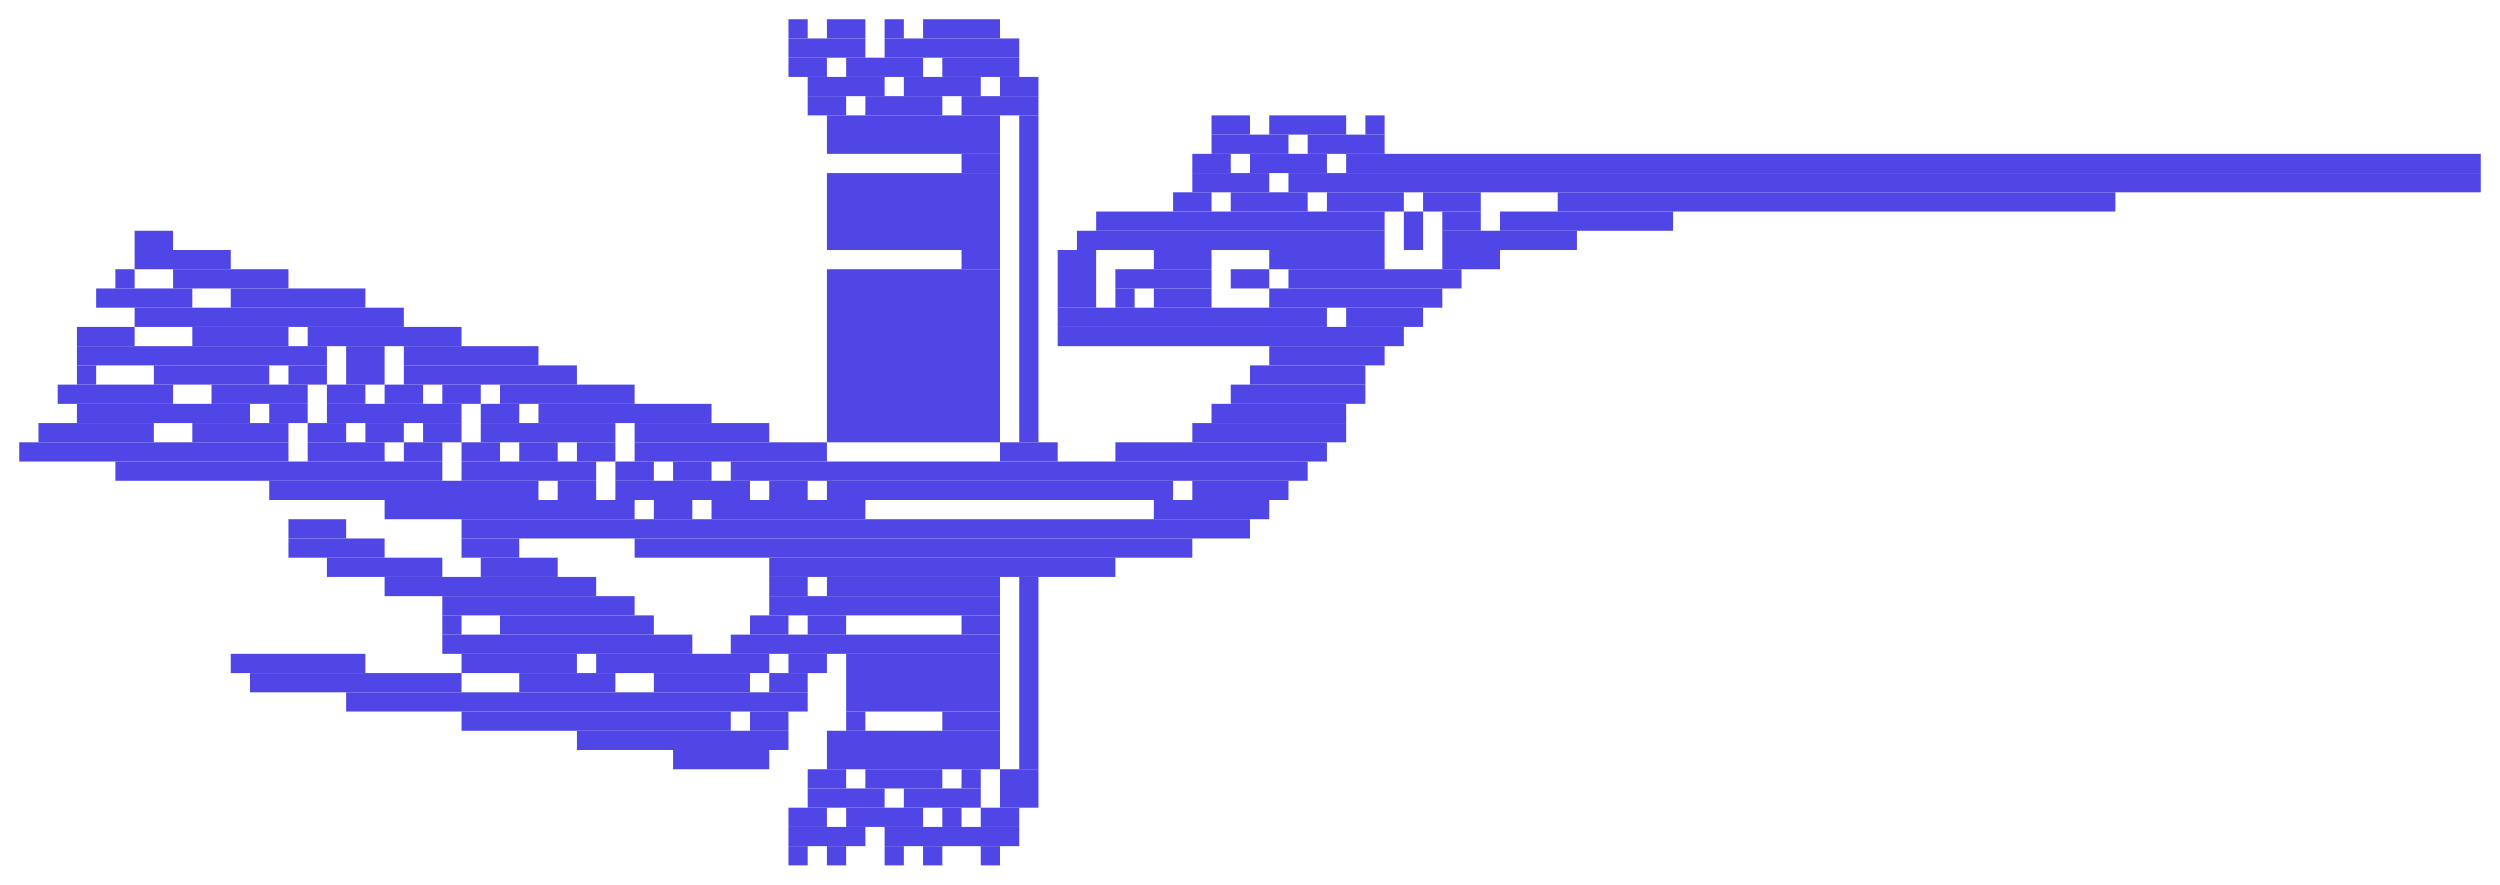
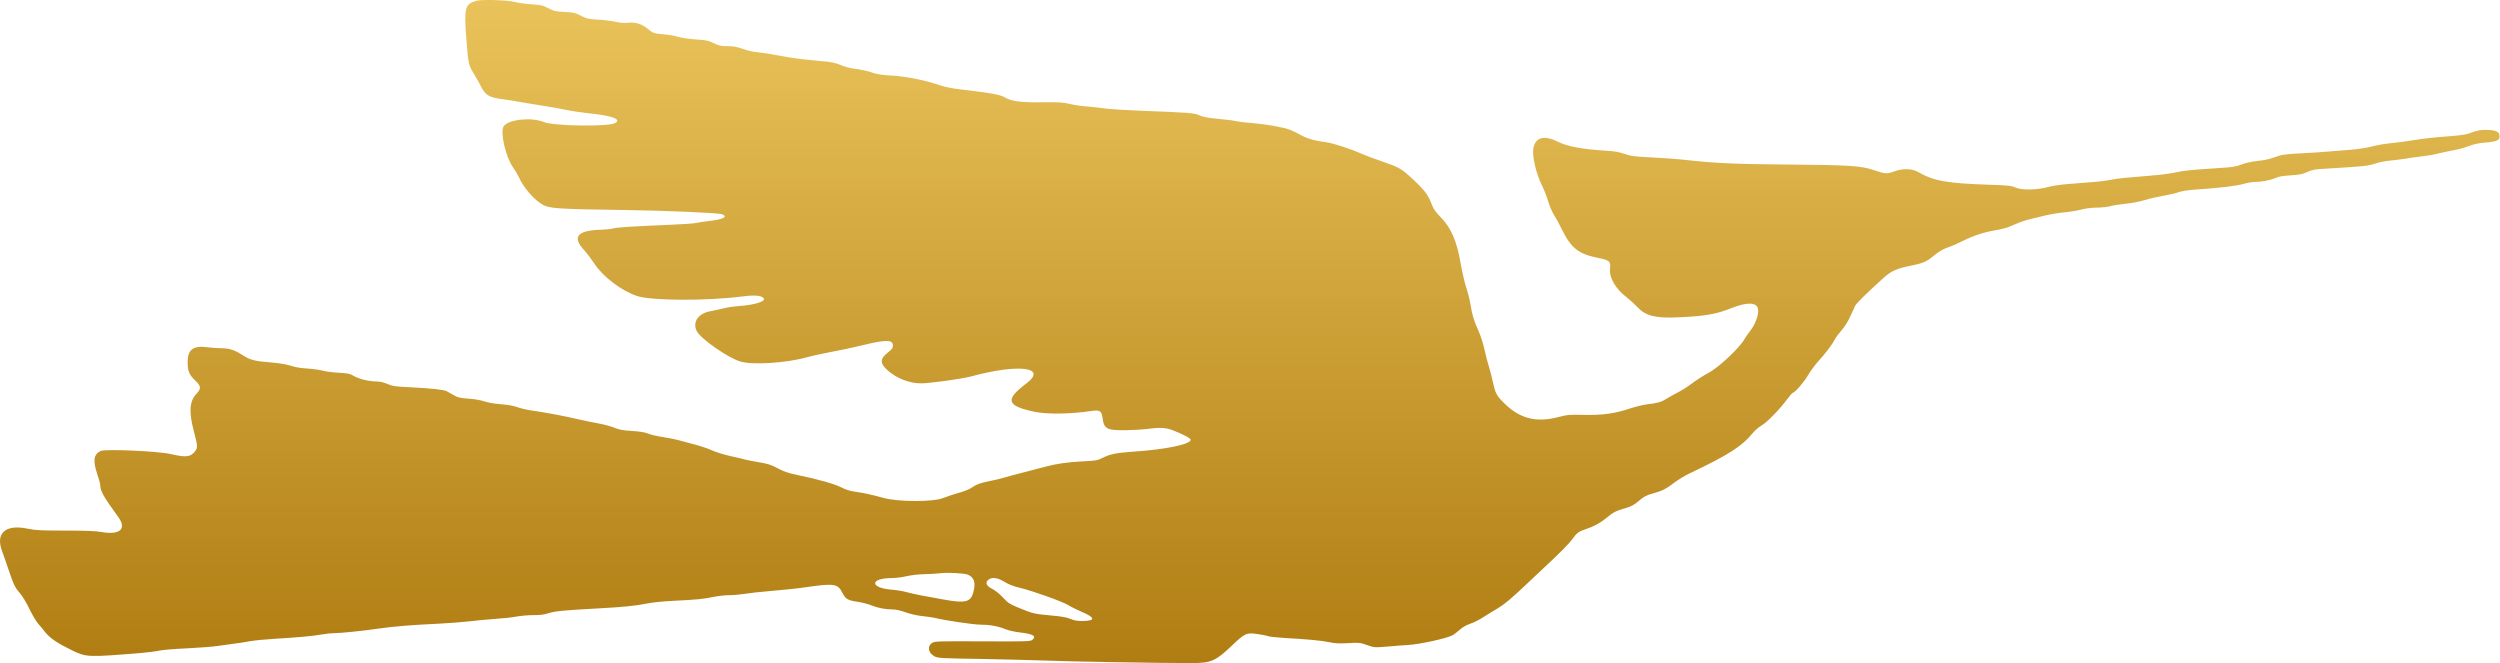
- <svg xmlns="http://www.w3.org/2000/svg" viewBox="46 41 130 46">
-   <g fill="#4f46e5">
-     <rect x="47" y="64" width="14" height="1" />
-     <rect x="48" y="63" width="6" height="1" />
-     <rect x="49" y="61" width="6" height="1" />
-     <rect x="50" y="60" width="1" height="1" />
-     <rect x="50" y="58" width="3" height="1" />
-     <rect x="50" y="62" width="9" height="1" />
-     <rect x="50" y="59" width="13" height="1" />
-     <rect x="51" y="56" width="5" height="1" />
-     <rect x="52" y="55" width="1" height="1" />
-     <rect x="52" y="65" width="17" height="1" />
-     <rect x="53" y="53" width="2" height="1" />
-     <rect x="53" y="54" width="5" height="1" />
-     <rect x="53" y="57" width="14" height="1" />
-     <rect x="54" y="60" width="6" height="1" />
-     <rect x="55" y="55" width="6" height="1" />
-     <rect x="56" y="58" width="5" height="1" />
-     <rect x="56" y="63" width="5" height="1" />
-     <rect x="57" y="61" width="5" height="1" />
-     <rect x="58" y="56" width="7" height="1" />
-     <rect x="58" y="75" width="7" height="1" />
-     <rect x="59" y="76" width="11" height="1" />
-     <rect x="60" y="62" width="2" height="1" />
-     <rect x="60" y="66" width="14" height="1" />
-     <rect x="61" y="60" width="2" height="1" />
-     <rect x="61" y="68" width="3" height="1" />
-     <rect x="61" y="69" width="5" height="1" />
-     <rect x="62" y="63" width="2" height="1" />
-     <rect x="62" y="64" width="4" height="1" />
-     <rect x="62" y="58" width="8" height="1" />
-     <rect x="63" y="61" width="2" height="1" />
-     <rect x="63" y="70" width="6" height="1" />
-     <rect x="63" y="62" width="7" height="1" />
-     <rect x="64" y="59" width="2" height="2" />
-     <rect x="64" y="77" width="24" height="1" />
-     <rect x="65" y="63" width="2" height="1" />
-     <rect x="66" y="61" width="2" height="1" />
-     <rect x="66" y="71" width="11" height="1" />
-     <rect x="66" y="67" width="13" height="1" />
-     <rect x="67" y="64" width="2" height="1" />
-     <rect x="67" y="59" width="7" height="1" />
-     <rect x="67" y="60" width="9" height="1" />
-     <rect x="68" y="63" width="2" height="1" />
-     <rect x="69" y="73" width="1" height="1" />
-     <rect x="69" y="61" width="2" height="1" />
-     <rect x="69" y="72" width="10" height="1" />
-     <rect x="69" y="74" width="13" height="1" />
-     <rect x="70" y="64" width="2" height="1" />
-     <rect x="70" y="69" width="3" height="1" />
-     <rect x="70" y="75" width="6" height="1" />
-     <rect x="70" y="65" width="7" height="1" />
-     <rect x="70" y="78" width="14" height="1" />
-     <rect x="70" y="68" width="41" height="1" />
-     <rect x="71" y="62" width="2" height="1" />
-     <rect x="71" y="70" width="4" height="1" />
-     <rect x="71" y="63" width="7" height="1" />
-     <rect x="72" y="61" width="7" height="1" />
-     <rect x="72" y="73" width="8" height="1" />
-     <rect x="73" y="64" width="2" height="1" />
-     <rect x="73" y="76" width="5" height="1" />
-     <rect x="74" y="62" width="9" height="1" />
-     <rect x="75" y="66" width="2" height="1" />
-     <rect x="76" y="64" width="2" height="1" />
-     <rect x="76" y="79" width="11" height="1" />
-     <rect x="77" y="75" width="9" height="1" />
-     <rect x="78" y="65" width="2" height="1" />
-     <rect x="78" y="66" width="7" height="1" />
-     <rect x="79" y="63" width="7" height="1" />
-     <rect x="79" y="64" width="10" height="1" />
-     <rect x="79" y="69" width="29" height="1" />
-     <rect x="80" y="67" width="2" height="1" />
-     <rect x="80" y="76" width="5" height="1" />
-     <rect x="81" y="65" width="2" height="1" />
-     <rect x="81" y="80" width="5" height="1" />
-     <rect x="83" y="67" width="8" height="1" />
-     <rect x="84" y="74" width="14" height="1" />
-     <rect x="84" y="65" width="30" height="1" />
-     <rect x="85" y="73" width="2" height="1" />
-     <rect x="85" y="78" width="2" height="1" />
-     <rect x="86" y="66" width="2" height="1" />
-     <rect x="86" y="71" width="2" height="1" />
-     <rect x="86" y="76" width="2" height="1" />
-     <rect x="86" y="72" width="12" height="1" />
-     <rect x="86" y="70" width="18" height="1" />
-     <rect x="87" y="42" width="1" height="1" />
-     <rect x="87" y="85" width="1" height="1" />
-     <rect x="87" y="44" width="2" height="1" />
-     <rect x="87" y="75" width="2" height="1" />
-     <rect x="87" y="83" width="2" height="1" />
-     <rect x="87" y="43" width="4" height="1" />
-     <rect x="87" y="84" width="4" height="1" />
-     <rect x="88" y="46" width="2" height="1" />
-     <rect x="88" y="73" width="2" height="1" />
-     <rect x="88" y="81" width="2" height="1" />
-     <rect x="88" y="45" width="4" height="1" />
-     <rect x="88" y="82" width="4" height="1" />
-     <rect x="89" y="85" width="1" height="1" />
-     <rect x="89" y="42" width="2" height="1" />
-     <rect x="89" y="47" width="9" height="2" />
-     <rect x="89" y="50" width="9" height="4" />
-     <rect x="89" y="55" width="9" height="9" />
-     <rect x="89" y="71" width="9" height="1" />
-     <rect x="89" y="79" width="9" height="2" />
-     <rect x="89" y="66" width="18" height="1" />
-     <rect x="90" y="78" width="1" height="1" />
-     <rect x="90" y="44" width="4" height="1" />
-     <rect x="90" y="83" width="4" height="1" />
-     <rect x="90" y="75" width="8" height="3" />
-     <rect x="91" y="46" width="4" height="1" />
-     <rect x="91" y="81" width="4" height="1" />
-     <rect x="92" y="42" width="1" height="1" />
-     <rect x="92" y="85" width="1" height="1" />
-     <rect x="92" y="43" width="7" height="1" />
-     <rect x="92" y="84" width="7" height="1" />
-     <rect x="93" y="45" width="4" height="1" />
-     <rect x="93" y="82" width="4" height="1" />
-     <rect x="94" y="85" width="1" height="1" />
-     <rect x="94" y="42" width="4" height="1" />
-     <rect x="95" y="83" width="1" height="1" />
-     <rect x="95" y="78" width="3" height="1" />
-     <rect x="95" y="44" width="4" height="1" />
-     <rect x="96" y="81" width="1" height="1" />
-     <rect x="96" y="49" width="2" height="1" />
-     <rect x="96" y="54" width="2" height="1" />
-     <rect x="96" y="73" width="2" height="1" />
-     <rect x="96" y="46" width="4" height="1" />
-     <rect x="97" y="85" width="1" height="1" />
-     <rect x="97" y="83" width="2" height="1" />
-     <rect x="98" y="45" width="2" height="1" />
-     <rect x="98" y="81" width="2" height="2" />
-     <rect x="98" y="64" width="3" height="1" />
-     <rect x="99" y="47" width="1" height="17" />
-     <rect x="99" y="71" width="1" height="10" />
-     <rect x="101" y="54" width="2" height="3" />
-     <rect x="101" y="57" width="14" height="1" />
-     <rect x="101" y="58" width="18" height="1" />
-     <rect x="102" y="53" width="16" height="1" />
-     <rect x="103" y="52" width="15" height="1" />
-     <rect x="104" y="56" width="1" height="1" />
-     <rect x="104" y="55" width="5" height="1" />
-     <rect x="104" y="64" width="11" height="1" />
-     <rect x="106" y="54" width="3" height="1" />
-     <rect x="106" y="56" width="3" height="1" />
-     <rect x="106" y="67" width="6" height="1" />
-     <rect x="107" y="51" width="2" height="1" />
-     <rect x="108" y="49" width="2" height="1" />
-     <rect x="108" y="50" width="4" height="1" />
-     <rect x="108" y="66" width="5" height="1" />
-     <rect x="108" y="63" width="8" height="1" />
-     <rect x="109" y="47" width="2" height="1" />
-     <rect x="109" y="48" width="4" height="1" />
-     <rect x="109" y="62" width="7" height="1" />
-     <rect x="110" y="55" width="2" height="1" />
-     <rect x="110" y="51" width="4" height="1" />
-     <rect x="110" y="61" width="7" height="1" />
-     <rect x="111" y="49" width="4" height="1" />
-     <rect x="111" y="60" width="6" height="1" />
-     <rect x="112" y="47" width="4" height="1" />
-     <rect x="112" y="54" width="6" height="1" />
-     <rect x="112" y="59" width="6" height="1" />
-     <rect x="112" y="56" width="9" height="1" />
-     <rect x="113" y="55" width="9" height="1" />
-     <rect x="113" y="50" width="62" height="1" />
-     <rect x="114" y="48" width="4" height="1" />
-     <rect x="115" y="51" width="4" height="1" />
-     <rect x="116" y="57" width="4" height="1" />
-     <rect x="116" y="49" width="59" height="1" />
-     <rect x="117" y="47" width="1" height="1" />
-     <rect x="119" y="52" width="1" height="2" />
-     <rect x="120" y="51" width="3" height="1" />
-     <rect x="121" y="52" width="2" height="1" />
-     <rect x="121" y="54" width="3" height="1" />
-     <rect x="121" y="53" width="7" height="1" />
-     <rect x="124" y="52" width="9" height="1" />
-     <rect x="127" y="51" width="29" height="1" />
+ <svg xmlns="http://www.w3.org/2000/svg" viewBox="0 0 2632 698">
+   <defs>
+     <linearGradient id="g" x1="0" y1="0" x2="0" y2="1">
+       <stop offset="0" stop-color="#b07d12" />
+       <stop offset="1" stop-color="#e9c35a" />
+     </linearGradient>
+   </defs>
+   <g transform="translate(-122.4509,853.5977) scale(0.1,-0.1)" fill="url(#g)">
+     <path d="M6237 8527 c-120 -35 -129 -72 -101 -425 18 -233 24 -258 74 -337 21 -33 55 -93 75 -133 52 -102 85 -121 240 -142 44 -5 114 -17 155 -24 41 -8 152 -26 245 -41 94 -14 211 -35 260 -46 50 -11 171 -29 269 -39 225 -25 317 -62 246 -100 -74 -40 -649 -31 -750 11 -130 54 -376 28 -423 -45 -39 -59 21 -322 97 -429 24 -34 53 -84 65 -110 47 -108 168 -245 256 -290 72 -36 162 -42 845 -52 447 -6 1001 -30 1038 -45 63 -26 10 -54 -133 -70 -55 -6 -118 -16 -140 -21 -22 -6 -141 -14 -265 -19 -391 -16 -574 -28 -605 -38 -16 -6 -84 -13 -150 -15 -241 -10 -289 -80 -154 -222 21 -22 66 -83 101 -135 92 -139 285 -285 448 -340 147 -50 737 -53 1100 -6 120 16 197 13 227 -10 48 -35 -69 -77 -252 -90 -49 -3 -124 -14 -165 -25 -41 -10 -101 -23 -134 -29 -130 -22 -194 -115 -146 -210 42 -81 324 -279 459 -320 126 -39 488 -16 701 45 47 13 160 38 250 55 91 16 239 48 330 70 259 63 325 62 325 -5 0 -23 -11 -37 -52 -69 -87 -69 -87 -116 0 -192 93 -82 227 -134 347 -134 93 0 433 47 532 74 501 135 804 96 578 -75 -229 -173 -210 -236 90 -299 132 -27 386 -23 600 10 83 12 103 -1 112 -73 15 -117 45 -133 245 -130 78 1 179 7 223 13 135 18 200 15 277 -16 107 -42 183 -83 183 -98 0 -48 -266 -103 -616 -126 -166 -11 -238 -26 -317 -67 -47 -24 -67 -27 -202 -34 -162 -8 -286 -26 -405 -59 -41 -11 -143 -38 -226 -59 -82 -21 -172 -45 -200 -54 -27 -9 -95 -25 -151 -36 -101 -20 -136 -33 -204 -78 -20 -13 -76 -34 -125 -47 -49 -14 -120 -37 -159 -53 -106 -43 -475 -42 -630 1 -126 35 -200 51 -297 65 -54 7 -100 22 -149 47 -74 37 -240 84 -459 129 -99 21 -143 36 -208 71 -69 37 -101 47 -200 64 -64 11 -133 24 -152 30 -19 6 -86 22 -149 35 -63 14 -149 41 -192 60 -42 20 -128 48 -191 64 -62 16 -138 36 -168 45 -30 8 -101 22 -157 31 -57 8 -126 24 -155 36 -37 15 -89 23 -173 28 -96 6 -133 13 -185 35 -36 14 -105 33 -155 42 -49 8 -144 28 -210 43 -133 32 -347 73 -501 95 -56 8 -126 25 -155 36 -36 14 -93 24 -169 30 -71 6 -138 17 -175 30 -37 13 -101 24 -166 29 -89 6 -113 11 -155 35 -27 16 -61 35 -76 43 -33 17 -151 30 -388 42 -155 7 -182 11 -237 35 -41 17 -81 26 -115 26 -79 0 -184 26 -237 57 -41 25 -60 29 -161 35 -63 3 -139 13 -169 22 -29 8 -101 18 -160 22 -70 4 -130 14 -176 30 -47 15 -114 26 -206 34 -171 13 -222 26 -303 79 -80 52 -139 71 -224 71 -36 0 -105 5 -153 11 -141 18 -199 -27 -199 -156 0 -94 15 -132 76 -191 67 -64 70 -88 14 -147 -71 -78 -78 -187 -25 -390 41 -154 42 -175 14 -211 -49 -62 -94 -68 -254 -31 -137 32 -694 56 -742 33 -73 -36 -82 -104 -34 -245 17 -50 31 -102 31 -115 0 -61 34 -121 191 -337 90 -125 15 -190 -179 -156 -65 11 -163 15 -383 15 -259 0 -308 3 -393 20 -232 49 -341 -46 -270 -235 14 -38 42 -117 61 -175 61 -180 74 -208 124 -265 29 -34 70 -100 102 -168 30 -62 72 -132 93 -157 22 -25 57 -66 77 -93 49 -60 127 -113 272 -184 158 -77 167 -78 730 -32 72 6 159 17 195 25 36 8 166 19 290 24 124 6 272 17 330 26 58 8 137 19 175 24 39 5 111 16 160 25 50 9 162 20 250 25 242 14 422 30 505 46 41 8 100 14 131 14 69 0 294 23 484 50 153 22 329 36 620 50 105 5 246 16 315 24 69 9 193 20 275 26 83 5 185 16 228 25 43 8 123 15 177 15 72 0 115 5 162 21 65 21 161 30 508 49 264 14 411 28 520 51 58 12 166 24 275 29 262 13 330 20 427 41 48 10 125 19 170 19 45 0 123 7 172 15 50 8 145 19 211 24 225 20 340 32 440 47 275 40 320 33 365 -55 36 -72 57 -85 165 -101 44 -6 107 -23 140 -36 74 -29 149 -44 224 -44 37 0 85 -11 141 -31 52 -18 122 -34 180 -40 52 -5 111 -14 130 -19 87 -23 402 -70 470 -70 101 0 190 -16 264 -46 36 -15 99 -29 156 -36 141 -16 180 -39 132 -79 -21 -16 -58 -17 -522 -15 -460 2 -502 1 -529 -15 -58 -35 -45 -110 26 -145 35 -17 76 -19 463 -25 234 -4 544 -12 690 -17 250 -11 1210 -27 1551 -27 204 0 253 22 424 185 137 131 153 138 274 120 47 -7 97 -17 111 -23 14 -5 93 -13 175 -18 237 -13 384 -27 465 -44 58 -13 102 -15 196 -10 116 7 126 6 200 -20 78 -27 80 -27 204 -17 69 7 175 14 235 18 116 7 395 68 458 100 18 9 53 36 80 60 31 28 70 50 112 64 36 12 98 43 137 69 40 26 105 66 145 89 73 43 148 105 308 257 50 47 166 156 258 243 93 86 191 187 218 223 56 77 73 89 149 114 85 28 159 69 223 123 63 54 96 70 202 101 52 15 84 32 124 66 64 55 86 66 171 90 84 23 127 45 214 111 39 30 107 71 150 92 418 198 559 288 678 434 21 25 61 59 90 76 56 31 196 176 274 283 24 32 48 59 52 59 21 0 118 111 159 182 25 43 74 110 109 149 74 80 148 177 175 231 10 20 42 63 70 95 31 34 68 92 91 143 21 47 46 99 54 117 15 29 115 127 297 292 85 77 138 100 317 136 100 20 147 42 215 100 54 46 107 75 170 95 22 7 84 34 137 61 112 56 224 92 358 114 63 11 124 29 181 56 47 21 117 46 155 55 38 9 114 27 169 41 55 13 145 28 200 33 55 5 136 18 179 29 50 13 111 21 165 21 47 0 111 7 141 15 30 9 104 20 163 26 62 6 148 22 200 38 51 16 139 36 197 46 57 10 129 26 160 37 35 13 103 23 190 29 234 15 423 38 495 59 38 11 90 20 115 20 70 0 164 18 217 41 34 16 81 24 163 29 95 6 126 12 175 35 53 24 78 29 205 36 387 23 434 27 511 53 42 14 112 28 155 31 44 4 115 13 159 20 44 8 125 19 180 25 55 6 132 19 170 30 39 10 110 25 159 34 48 8 123 28 165 45 54 20 104 31 171 36 114 8 150 24 150 64 0 47 -31 65 -120 69 -76 4 -111 -3 -215 -41 -23 -9 -114 -20 -215 -27 -96 -6 -242 -22 -325 -35 -82 -14 -202 -30 -265 -36 -63 -6 -153 -21 -200 -34 -50 -14 -140 -28 -220 -35 -74 -6 -187 -15 -250 -20 -63 -6 -196 -14 -295 -19 -162 -9 -188 -13 -260 -39 -52 -20 -115 -34 -180 -40 -63 -7 -126 -20 -170 -37 -56 -22 -97 -29 -205 -36 -315 -20 -400 -28 -485 -47 -49 -11 -148 -25 -220 -31 -332 -27 -385 -32 -460 -47 -44 -9 -127 -20 -185 -24 -58 -5 -172 -13 -255 -20 -87 -6 -181 -20 -225 -32 -118 -33 -281 -36 -345 -7 -45 20 -73 23 -275 30 -449 15 -585 39 -750 133 -68 39 -160 41 -254 7 -78 -28 -93 -27 -213 14 -132 46 -265 54 -940 59 -512 4 -733 14 -1023 46 -96 11 -267 24 -380 29 -182 9 -213 13 -280 36 -59 21 -105 29 -210 35 -243 16 -392 44 -490 92 -146 73 -236 52 -261 -61 -18 -79 26 -271 90 -399 21 -42 51 -117 65 -167 15 -49 42 -112 60 -140 18 -27 56 -97 84 -155 98 -198 175 -258 384 -300 117 -23 132 -36 123 -111 -11 -96 57 -213 177 -305 35 -27 84 -72 110 -100 86 -93 189 -120 423 -109 291 12 405 32 570 98 163 64 264 62 278 -9 11 -58 -28 -164 -88 -239 -18 -22 -44 -60 -58 -84 -53 -92 -269 -294 -370 -347 -51 -27 -129 -77 -174 -111 -45 -34 -113 -78 -152 -97 -38 -20 -91 -49 -118 -66 -56 -36 -96 -48 -202 -60 -43 -5 -126 -25 -184 -44 -160 -54 -290 -72 -487 -68 -153 4 -173 2 -269 -23 -244 -63 -419 -14 -593 169 -60 63 -72 88 -98 206 -11 52 -29 122 -40 155 -11 33 -31 111 -45 173 -13 63 -42 153 -63 200 -52 116 -68 169 -86 282 -9 52 -29 133 -45 180 -16 47 -43 162 -59 255 -40 233 -101 373 -208 482 -48 49 -77 88 -89 120 -42 113 -75 159 -193 270 -135 126 -150 135 -344 202 -79 27 -170 61 -203 76 -123 55 -307 115 -388 125 -108 14 -180 33 -242 66 -118 64 -146 75 -265 98 -69 14 -186 30 -260 36 -74 5 -151 15 -170 20 -19 6 -102 17 -185 24 -113 11 -162 20 -200 37 -56 26 -99 29 -615 49 -162 6 -338 17 -390 25 -52 8 -138 17 -190 21 -52 3 -131 15 -175 26 -67 17 -109 19 -280 17 -237 -2 -327 9 -400 51 -55 31 -131 45 -470 85 -93 11 -169 27 -225 46 -147 51 -342 90 -495 99 -107 6 -157 14 -212 33 -39 14 -113 30 -164 37 -60 7 -118 22 -163 41 -53 22 -98 32 -176 39 -266 25 -334 34 -470 60 -80 16 -179 31 -221 35 -45 3 -111 18 -160 35 -66 23 -101 30 -164 30 -69 0 -89 4 -145 31 -57 28 -80 33 -190 40 -74 5 -149 16 -185 27 -33 11 -100 22 -148 26 -108 9 -119 13 -181 65 -57 47 -131 67 -207 57 -30 -4 -75 0 -121 10 -40 9 -125 20 -188 23 -104 7 -121 11 -180 42 -59 30 -75 34 -171 39 -96 5 -113 9 -170 39 -57 30 -76 35 -179 42 -63 4 -139 15 -169 23 -78 22 -352 30 -414 13z m5177 -6041 c68 -29 85 -86 57 -189 -29 -101 -85 -114 -311 -73 -80 15 -183 34 -230 42 -47 9 -117 24 -157 35 -39 11 -116 24 -171 28 -223 20 -216 120 8 121 41 0 113 9 160 20 50 11 126 20 185 21 55 1 127 5 160 9 80 11 260 2 299 -14z m386 -76 c46 -28 96 -47 156 -61 129 -30 450 -144 514 -183 30 -19 94 -50 142 -71 147 -62 148 -96 5 -97 -53 0 -85 6 -122 22 -37 16 -89 26 -203 36 -177 16 -192 19 -337 79 -100 41 -116 51 -170 109 -36 39 -81 75 -112 91 -64 31 -80 67 -43 97 38 31 95 24 170 -22z" />
  </g>
</svg>
